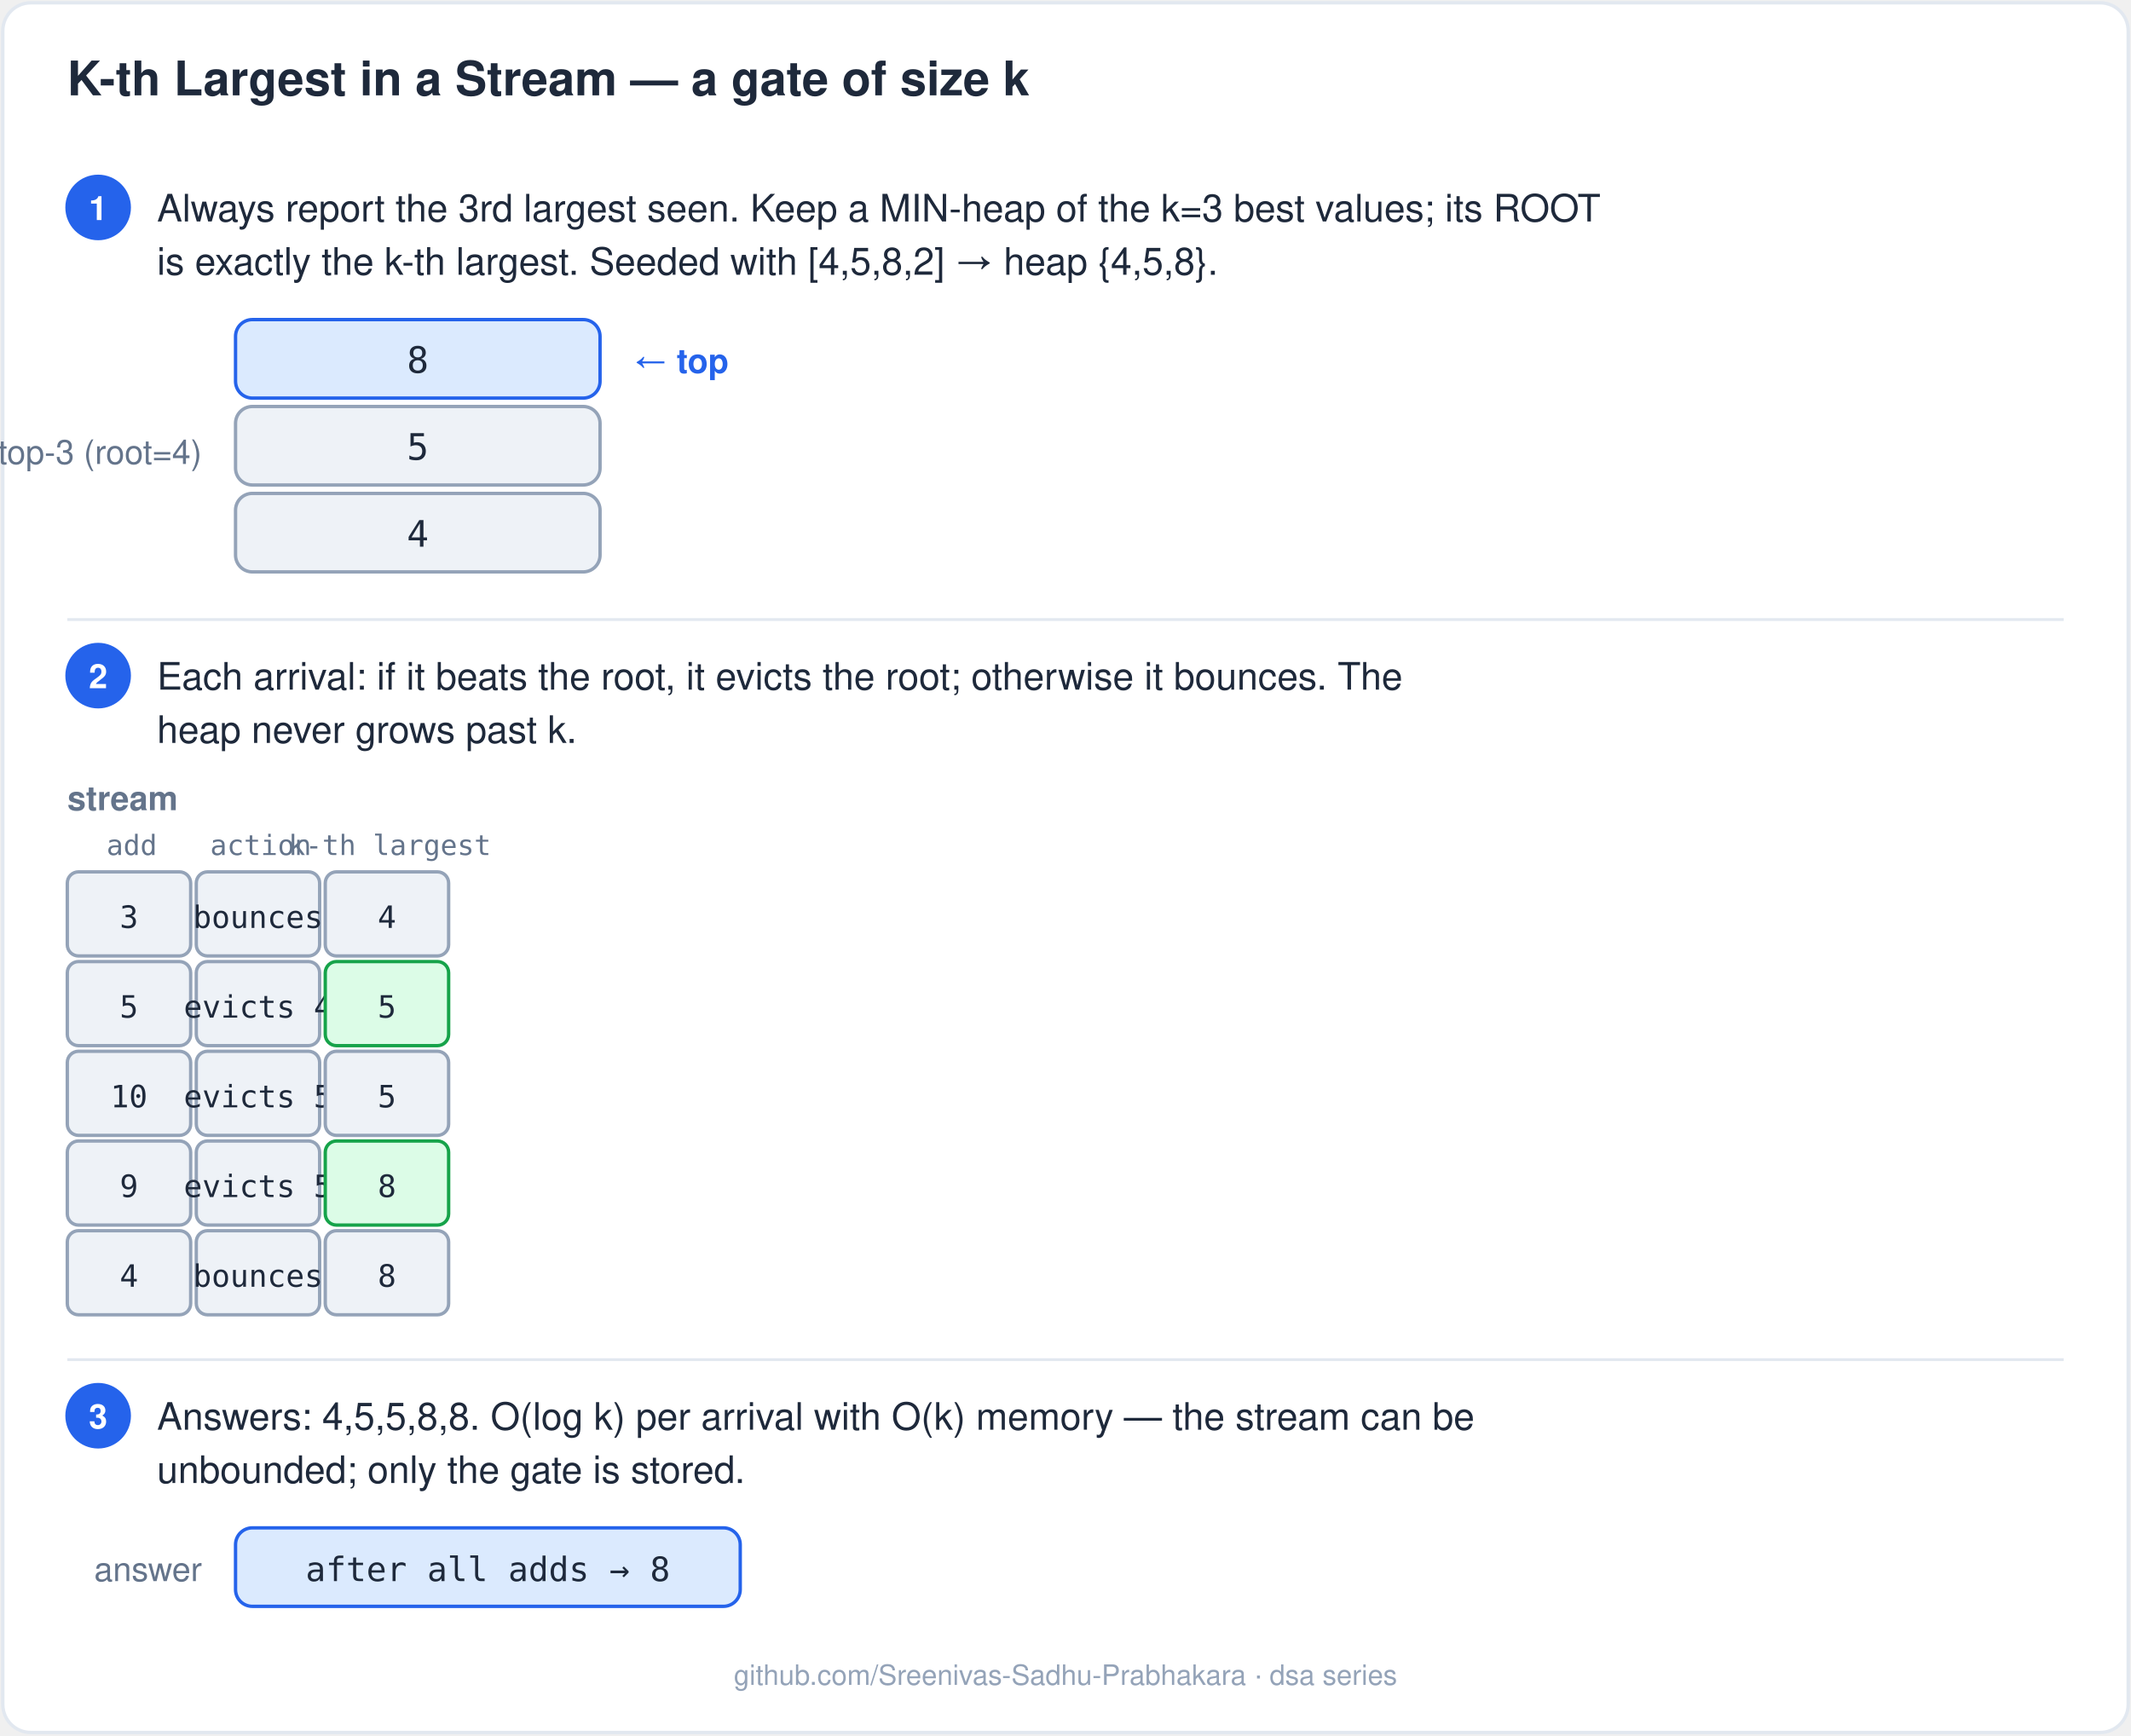
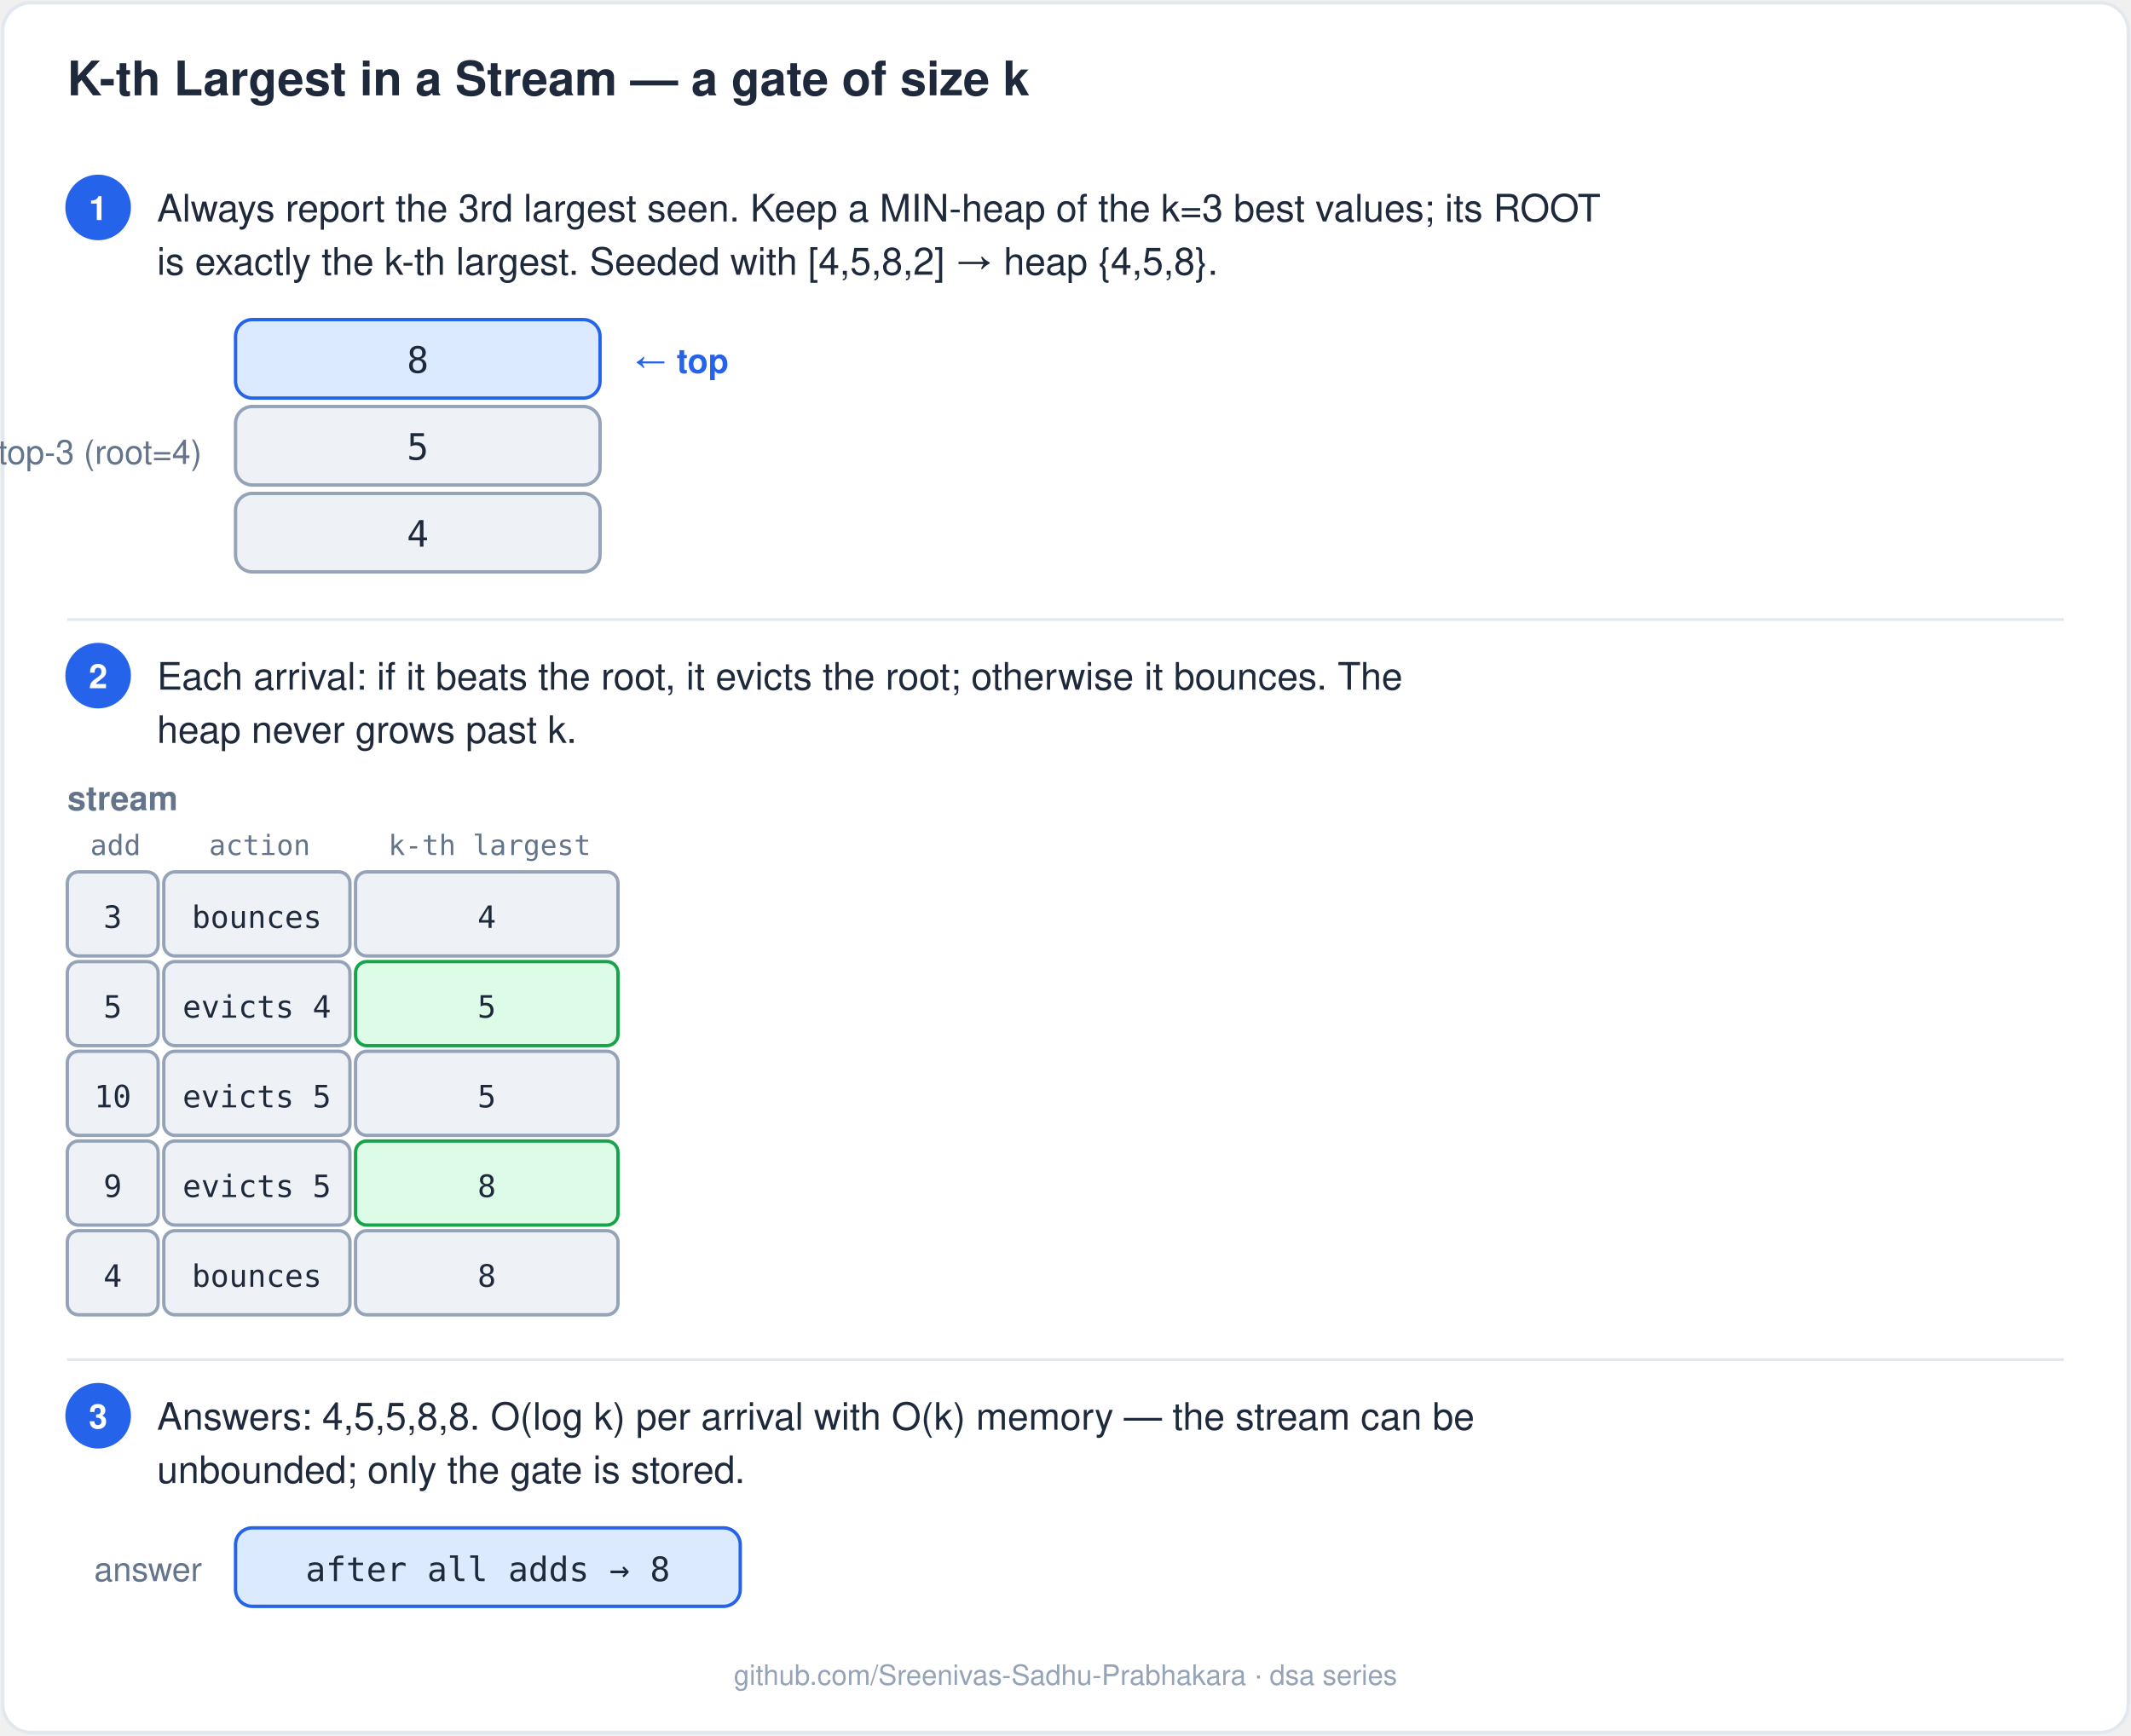
<svg xmlns="http://www.w3.org/2000/svg" width="760" height="619" viewBox="0 0 760 619" role="img" aria-label="Step-by-step visual walkthrough">
  <defs>
    <marker id="arr" markerWidth="8" markerHeight="8" refX="6" refY="3" orient="auto">
      <path d="M0,0 L7,3 L0,6 z" fill="context-stroke" />
    </marker>
  </defs>
  <rect x="1.0" y="1.0" width="758.0" height="617.0" rx="10" fill="#ffffff" stroke="#e2e8f0" stroke-width="1.2" />
  <text x="24.0" y="34.0" font-family="-apple-system,Segoe UI,Helvetica,Arial,sans-serif" font-size="17" fill="#1e293b" text-anchor="start" font-weight="600">K-th Largest in a Stream — a gate of size k</text>
  <circle cx="35.0" cy="74.0" r="11" fill="#2563eb" stroke="#2563eb" stroke-width="1.4" />
  <text x="35.0" y="78.5" font-family="-apple-system,Segoe UI,Helvetica,Arial,sans-serif" font-size="12" fill="#ffffff" text-anchor="middle" font-weight="600">1</text>
  <text x="56.0" y="79.0" font-family="-apple-system,Segoe UI,Helvetica,Arial,sans-serif" font-size="13.5" fill="#1e293b" text-anchor="start">Always report the 3rd largest seen. Keep a MIN-heap of the k=3 best values; its ROOT</text>
  <text x="56.0" y="98.0" font-family="-apple-system,Segoe UI,Helvetica,Arial,sans-serif" font-size="13.5" fill="#1e293b" text-anchor="start">is exactly the k-th largest. Seeded with [4,5,8,2] → heap {4,5,8}.</text>
  <rect x="84.0" y="114.0" width="130.0" height="28.0" rx="6" fill="#dbeafe" stroke="#2563eb" stroke-width="1.2" />
  <text x="149.0" y="133.0" font-family="ui-monospace,Menlo,monospace" font-size="13" fill="#1e293b" text-anchor="middle">8</text>
  <rect x="84.0" y="145.0" width="130.0" height="28.0" rx="6" fill="#eef2f7" stroke="#94a3b8" stroke-width="1.2" />
  <text x="149.0" y="164.0" font-family="ui-monospace,Menlo,monospace" font-size="13" fill="#1e293b" text-anchor="middle">5</text>
  <rect x="84.0" y="176.0" width="130.0" height="28.0" rx="6" fill="#eef2f7" stroke="#94a3b8" stroke-width="1.2" />
  <text x="149.0" y="195.0" font-family="ui-monospace,Menlo,monospace" font-size="13" fill="#1e293b" text-anchor="middle">4</text>
  <text x="226.0" y="133.0" font-family="-apple-system,Segoe UI,Helvetica,Arial,sans-serif" font-size="12" fill="#2563eb" text-anchor="start" font-weight="600">← top</text>
  <text x="72.0" y="165.5" font-family="-apple-system,Segoe UI,Helvetica,Arial,sans-serif" font-size="12" fill="#64748b" text-anchor="end">top-3 (root=4)</text>
  <line x1="24.0" y1="221.0" x2="736.0" y2="221.0" stroke="#e2e8f0" stroke-width="1" />
  <circle cx="35.0" cy="241.0" r="11" fill="#2563eb" stroke="#2563eb" stroke-width="1.4" />
  <text x="35.0" y="245.5" font-family="-apple-system,Segoe UI,Helvetica,Arial,sans-serif" font-size="12" fill="#ffffff" text-anchor="middle" font-weight="600">2</text>
  <text x="56.0" y="246.0" font-family="-apple-system,Segoe UI,Helvetica,Arial,sans-serif" font-size="13.5" fill="#1e293b" text-anchor="start">Each arrival: if it beats the root, it evicts the root; otherwise it bounces. The</text>
  <text x="56.0" y="265.0" font-family="-apple-system,Segoe UI,Helvetica,Arial,sans-serif" font-size="13.5" fill="#1e293b" text-anchor="start">heap never grows past k.</text>
  <text x="24.0" y="289.0" font-family="-apple-system,Segoe UI,Helvetica,Arial,sans-serif" font-size="12" fill="#64748b" text-anchor="start" font-weight="600">stream</text>
-   <text x="47.0" y="305.0" font-family="ui-monospace,Menlo,monospace" font-size="10" fill="#64748b" text-anchor="middle">add</text>
-   <text x="93.0" y="305.0" font-family="ui-monospace,Menlo,monospace" font-size="10" fill="#64748b" text-anchor="middle">action</text>
-   <text x="139.0" y="305.0" font-family="ui-monospace,Menlo,monospace" font-size="10" fill="#64748b" text-anchor="middle">k-th largest</text>
-   <rect x="24.0" y="311.0" width="44.0" height="30.0" rx="4" fill="#eef2f7" stroke="#94a3b8" stroke-width="1.2" />
-   <text x="46.0" y="331.0" font-family="ui-monospace,Menlo,monospace" font-size="11" fill="#1e293b" text-anchor="middle">3</text>
-   <rect x="70.0" y="311.0" width="44.0" height="30.0" rx="4" fill="#eef2f7" stroke="#94a3b8" stroke-width="1.2" />
-   <text x="92.0" y="331.0" font-family="ui-monospace,Menlo,monospace" font-size="11" fill="#1e293b" text-anchor="middle">bounces</text>
-   <rect x="116.0" y="311.0" width="44.0" height="30.0" rx="4" fill="#eef2f7" stroke="#94a3b8" stroke-width="1.2" />
-   <text x="138.0" y="331.0" font-family="ui-monospace,Menlo,monospace" font-size="11" fill="#1e293b" text-anchor="middle">4</text>
-   <rect x="24.0" y="343.0" width="44.0" height="30.0" rx="4" fill="#eef2f7" stroke="#94a3b8" stroke-width="1.2" />
-   <text x="46.0" y="363.0" font-family="ui-monospace,Menlo,monospace" font-size="11" fill="#1e293b" text-anchor="middle">5</text>
-   <rect x="70.0" y="343.0" width="44.0" height="30.0" rx="4" fill="#eef2f7" stroke="#94a3b8" stroke-width="1.2" />
-   <text x="92.0" y="363.0" font-family="ui-monospace,Menlo,monospace" font-size="11" fill="#1e293b" text-anchor="middle">evicts 4</text>
-   <rect x="116.0" y="343.0" width="44.0" height="30.0" rx="4" fill="#dcfce7" stroke="#16a34a" stroke-width="1.2" />
-   <text x="138.0" y="363.0" font-family="ui-monospace,Menlo,monospace" font-size="11" fill="#1e293b" text-anchor="middle">5</text>
-   <rect x="24.0" y="375.0" width="44.0" height="30.0" rx="4" fill="#eef2f7" stroke="#94a3b8" stroke-width="1.2" />
-   <text x="46.0" y="395.0" font-family="ui-monospace,Menlo,monospace" font-size="11" fill="#1e293b" text-anchor="middle">10</text>
-   <rect x="70.0" y="375.0" width="44.0" height="30.0" rx="4" fill="#eef2f7" stroke="#94a3b8" stroke-width="1.2" />
-   <text x="92.0" y="395.0" font-family="ui-monospace,Menlo,monospace" font-size="11" fill="#1e293b" text-anchor="middle">evicts 5</text>
-   <rect x="116.0" y="375.0" width="44.0" height="30.0" rx="4" fill="#eef2f7" stroke="#94a3b8" stroke-width="1.2" />
-   <text x="138.0" y="395.0" font-family="ui-monospace,Menlo,monospace" font-size="11" fill="#1e293b" text-anchor="middle">5</text>
-   <rect x="24.0" y="407.0" width="44.0" height="30.0" rx="4" fill="#eef2f7" stroke="#94a3b8" stroke-width="1.2" />
-   <text x="46.0" y="427.0" font-family="ui-monospace,Menlo,monospace" font-size="11" fill="#1e293b" text-anchor="middle">9</text>
-   <rect x="70.0" y="407.0" width="44.0" height="30.0" rx="4" fill="#eef2f7" stroke="#94a3b8" stroke-width="1.2" />
-   <text x="92.0" y="427.0" font-family="ui-monospace,Menlo,monospace" font-size="11" fill="#1e293b" text-anchor="middle">evicts 5</text>
-   <rect x="116.0" y="407.0" width="44.0" height="30.0" rx="4" fill="#dcfce7" stroke="#16a34a" stroke-width="1.2" />
-   <text x="138.0" y="427.0" font-family="ui-monospace,Menlo,monospace" font-size="11" fill="#1e293b" text-anchor="middle">8</text>
-   <rect x="24.0" y="439.0" width="44.0" height="30.0" rx="4" fill="#eef2f7" stroke="#94a3b8" stroke-width="1.2" />
-   <text x="46.0" y="459.0" font-family="ui-monospace,Menlo,monospace" font-size="11" fill="#1e293b" text-anchor="middle">4</text>
-   <rect x="70.0" y="439.0" width="44.0" height="30.0" rx="4" fill="#eef2f7" stroke="#94a3b8" stroke-width="1.2" />
-   <text x="92.0" y="459.0" font-family="ui-monospace,Menlo,monospace" font-size="11" fill="#1e293b" text-anchor="middle">bounces</text>
-   <rect x="116.0" y="439.0" width="44.0" height="30.0" rx="4" fill="#eef2f7" stroke="#94a3b8" stroke-width="1.2" />
-   <text x="138.0" y="459.0" font-family="ui-monospace,Menlo,monospace" font-size="11" fill="#1e293b" text-anchor="middle">8</text>
+   <text x="41.2" y="305.0" font-family="ui-monospace,Menlo,monospace" font-size="10" fill="#64748b" text-anchor="middle">add</text>
+   <text x="92.6" y="305.0" font-family="ui-monospace,Menlo,monospace" font-size="10" fill="#64748b" text-anchor="middle">action</text>
+   <text x="174.6" y="305.0" font-family="ui-monospace,Menlo,monospace" font-size="10" fill="#64748b" text-anchor="middle">k-th largest</text>
+   <rect x="24.0" y="311.0" width="32.4" height="30.0" rx="4" fill="#eef2f7" stroke="#94a3b8" stroke-width="1.2" />
+   <text x="40.2" y="331.0" font-family="ui-monospace,Menlo,monospace" font-size="11" fill="#1e293b" text-anchor="middle">3</text>
+   <rect x="58.4" y="311.0" width="66.4" height="30.0" rx="4" fill="#eef2f7" stroke="#94a3b8" stroke-width="1.2" />
+   <text x="91.6" y="331.0" font-family="ui-monospace,Menlo,monospace" font-size="11" fill="#1e293b" text-anchor="middle">bounces</text>
+   <rect x="126.8" y="311.0" width="93.6" height="30.0" rx="4" fill="#eef2f7" stroke="#94a3b8" stroke-width="1.2" />
+   <text x="173.6" y="331.0" font-family="ui-monospace,Menlo,monospace" font-size="11" fill="#1e293b" text-anchor="middle">4</text>
+   <rect x="24.0" y="343.0" width="32.4" height="30.0" rx="4" fill="#eef2f7" stroke="#94a3b8" stroke-width="1.2" />
+   <text x="40.2" y="363.0" font-family="ui-monospace,Menlo,monospace" font-size="11" fill="#1e293b" text-anchor="middle">5</text>
+   <rect x="58.4" y="343.0" width="66.4" height="30.0" rx="4" fill="#eef2f7" stroke="#94a3b8" stroke-width="1.2" />
+   <text x="91.6" y="363.0" font-family="ui-monospace,Menlo,monospace" font-size="11" fill="#1e293b" text-anchor="middle">evicts 4</text>
+   <rect x="126.8" y="343.0" width="93.6" height="30.0" rx="4" fill="#dcfce7" stroke="#16a34a" stroke-width="1.2" />
+   <text x="173.6" y="363.0" font-family="ui-monospace,Menlo,monospace" font-size="11" fill="#1e293b" text-anchor="middle">5</text>
+   <rect x="24.0" y="375.0" width="32.4" height="30.0" rx="4" fill="#eef2f7" stroke="#94a3b8" stroke-width="1.2" />
+   <text x="40.2" y="395.0" font-family="ui-monospace,Menlo,monospace" font-size="11" fill="#1e293b" text-anchor="middle">10</text>
+   <rect x="58.4" y="375.0" width="66.4" height="30.0" rx="4" fill="#eef2f7" stroke="#94a3b8" stroke-width="1.2" />
+   <text x="91.6" y="395.0" font-family="ui-monospace,Menlo,monospace" font-size="11" fill="#1e293b" text-anchor="middle">evicts 5</text>
+   <rect x="126.8" y="375.0" width="93.6" height="30.0" rx="4" fill="#eef2f7" stroke="#94a3b8" stroke-width="1.2" />
+   <text x="173.6" y="395.0" font-family="ui-monospace,Menlo,monospace" font-size="11" fill="#1e293b" text-anchor="middle">5</text>
+   <rect x="24.0" y="407.0" width="32.4" height="30.0" rx="4" fill="#eef2f7" stroke="#94a3b8" stroke-width="1.2" />
+   <text x="40.2" y="427.0" font-family="ui-monospace,Menlo,monospace" font-size="11" fill="#1e293b" text-anchor="middle">9</text>
+   <rect x="58.4" y="407.0" width="66.4" height="30.0" rx="4" fill="#eef2f7" stroke="#94a3b8" stroke-width="1.2" />
+   <text x="91.6" y="427.0" font-family="ui-monospace,Menlo,monospace" font-size="11" fill="#1e293b" text-anchor="middle">evicts 5</text>
+   <rect x="126.8" y="407.0" width="93.6" height="30.0" rx="4" fill="#dcfce7" stroke="#16a34a" stroke-width="1.2" />
+   <text x="173.6" y="427.0" font-family="ui-monospace,Menlo,monospace" font-size="11" fill="#1e293b" text-anchor="middle">8</text>
+   <rect x="24.0" y="439.0" width="32.4" height="30.0" rx="4" fill="#eef2f7" stroke="#94a3b8" stroke-width="1.2" />
+   <text x="40.2" y="459.0" font-family="ui-monospace,Menlo,monospace" font-size="11" fill="#1e293b" text-anchor="middle">4</text>
+   <rect x="58.4" y="439.0" width="66.4" height="30.0" rx="4" fill="#eef2f7" stroke="#94a3b8" stroke-width="1.2" />
+   <text x="91.6" y="459.0" font-family="ui-monospace,Menlo,monospace" font-size="11" fill="#1e293b" text-anchor="middle">bounces</text>
+   <rect x="126.8" y="439.0" width="93.6" height="30.0" rx="4" fill="#eef2f7" stroke="#94a3b8" stroke-width="1.2" />
+   <text x="173.6" y="459.0" font-family="ui-monospace,Menlo,monospace" font-size="11" fill="#1e293b" text-anchor="middle">8</text>
  <line x1="24.0" y1="485.0" x2="736.0" y2="485.0" stroke="#e2e8f0" stroke-width="1" />
  <circle cx="35.0" cy="505.0" r="11" fill="#2563eb" stroke="#2563eb" stroke-width="1.4" />
  <text x="35.0" y="509.5" font-family="-apple-system,Segoe UI,Helvetica,Arial,sans-serif" font-size="12" fill="#ffffff" text-anchor="middle" font-weight="600">3</text>
  <text x="56.0" y="510.0" font-family="-apple-system,Segoe UI,Helvetica,Arial,sans-serif" font-size="13.5" fill="#1e293b" text-anchor="start">Answers: 4,5,5,8,8. O(log k) per arrival with O(k) memory — the stream can be</text>
  <text x="56.0" y="529.0" font-family="-apple-system,Segoe UI,Helvetica,Arial,sans-serif" font-size="13.5" fill="#1e293b" text-anchor="start">unbounded; only the gate is stored.</text>
  <text x="72.0" y="564.0" font-family="-apple-system,Segoe UI,Helvetica,Arial,sans-serif" font-size="12" fill="#64748b" text-anchor="end">answer</text>
  <rect x="84.0" y="545.0" width="180.0" height="28.0" rx="6" fill="#dbeafe" stroke="#2563eb" stroke-width="1.2" />
  <text x="174.0" y="564.0" font-family="ui-monospace,Menlo,monospace" font-size="12" fill="#1e293b" text-anchor="middle">after all adds → 8</text>
  <text x="380.0" y="601.0" font-family="-apple-system,Segoe UI,Helvetica,Arial,sans-serif" font-size="10" fill="#94a3b8" text-anchor="middle">github.com/Sreenivas-Sadhu-Prabhakara · dsa series</text>
</svg>
